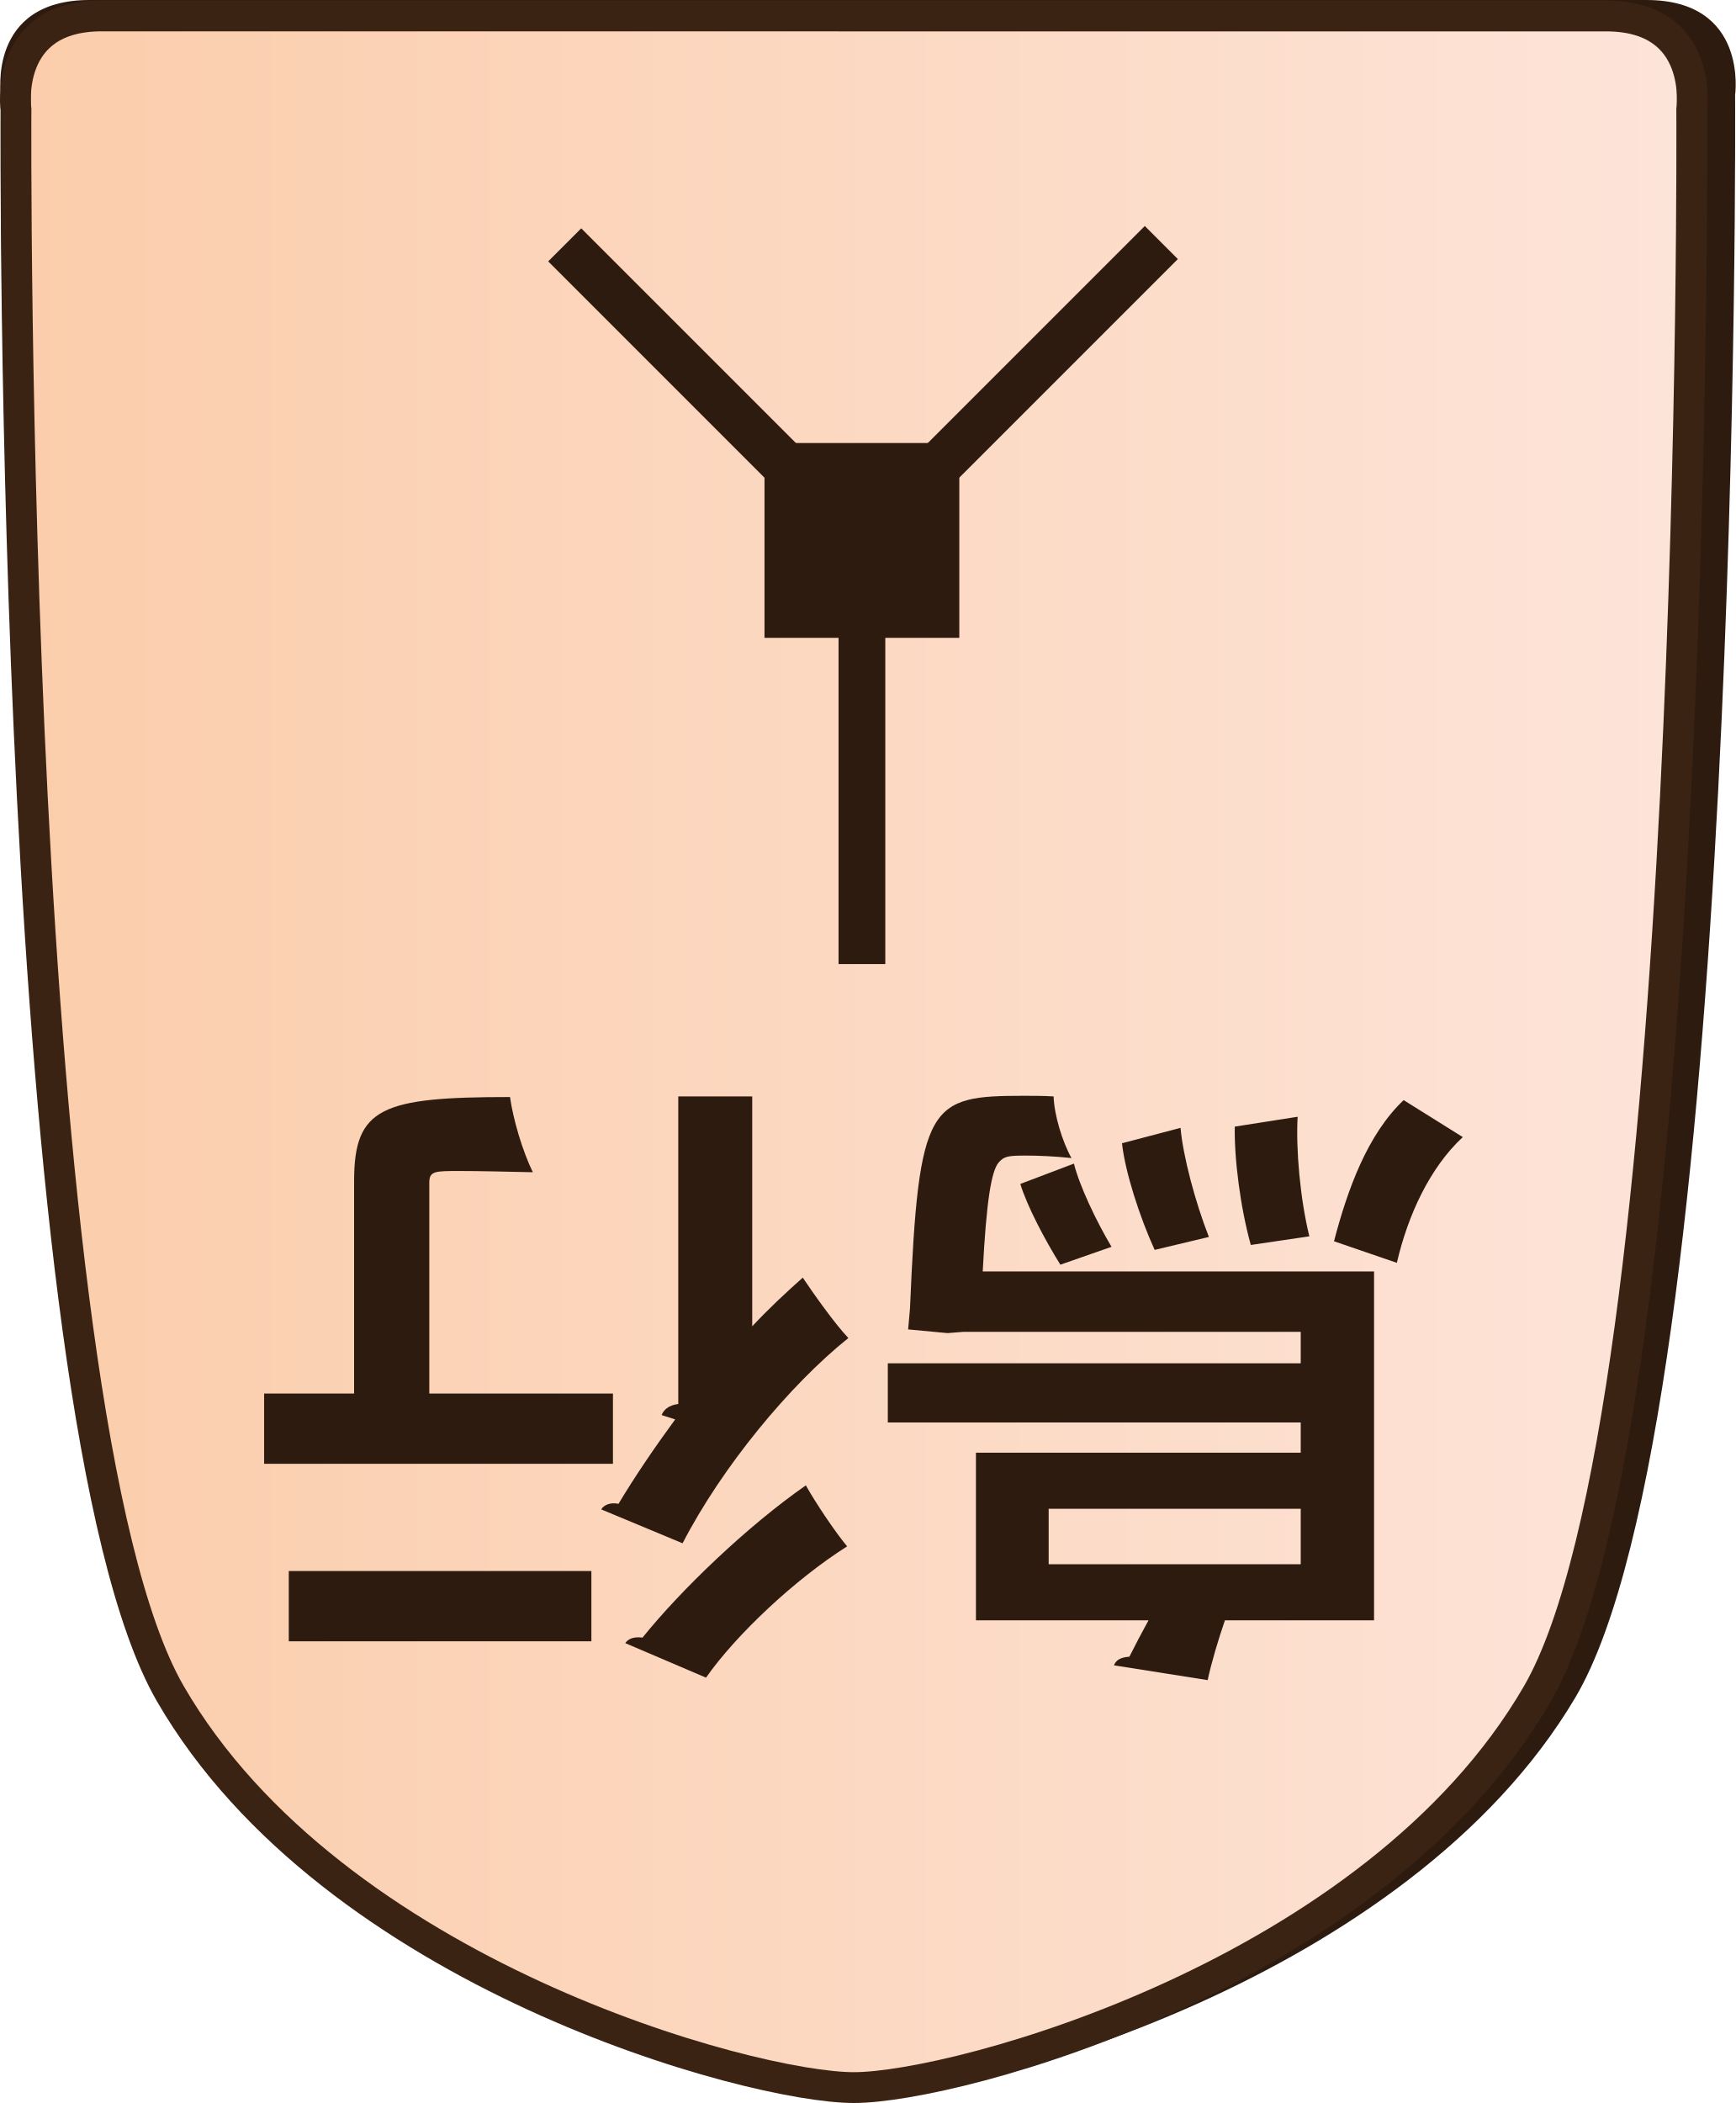
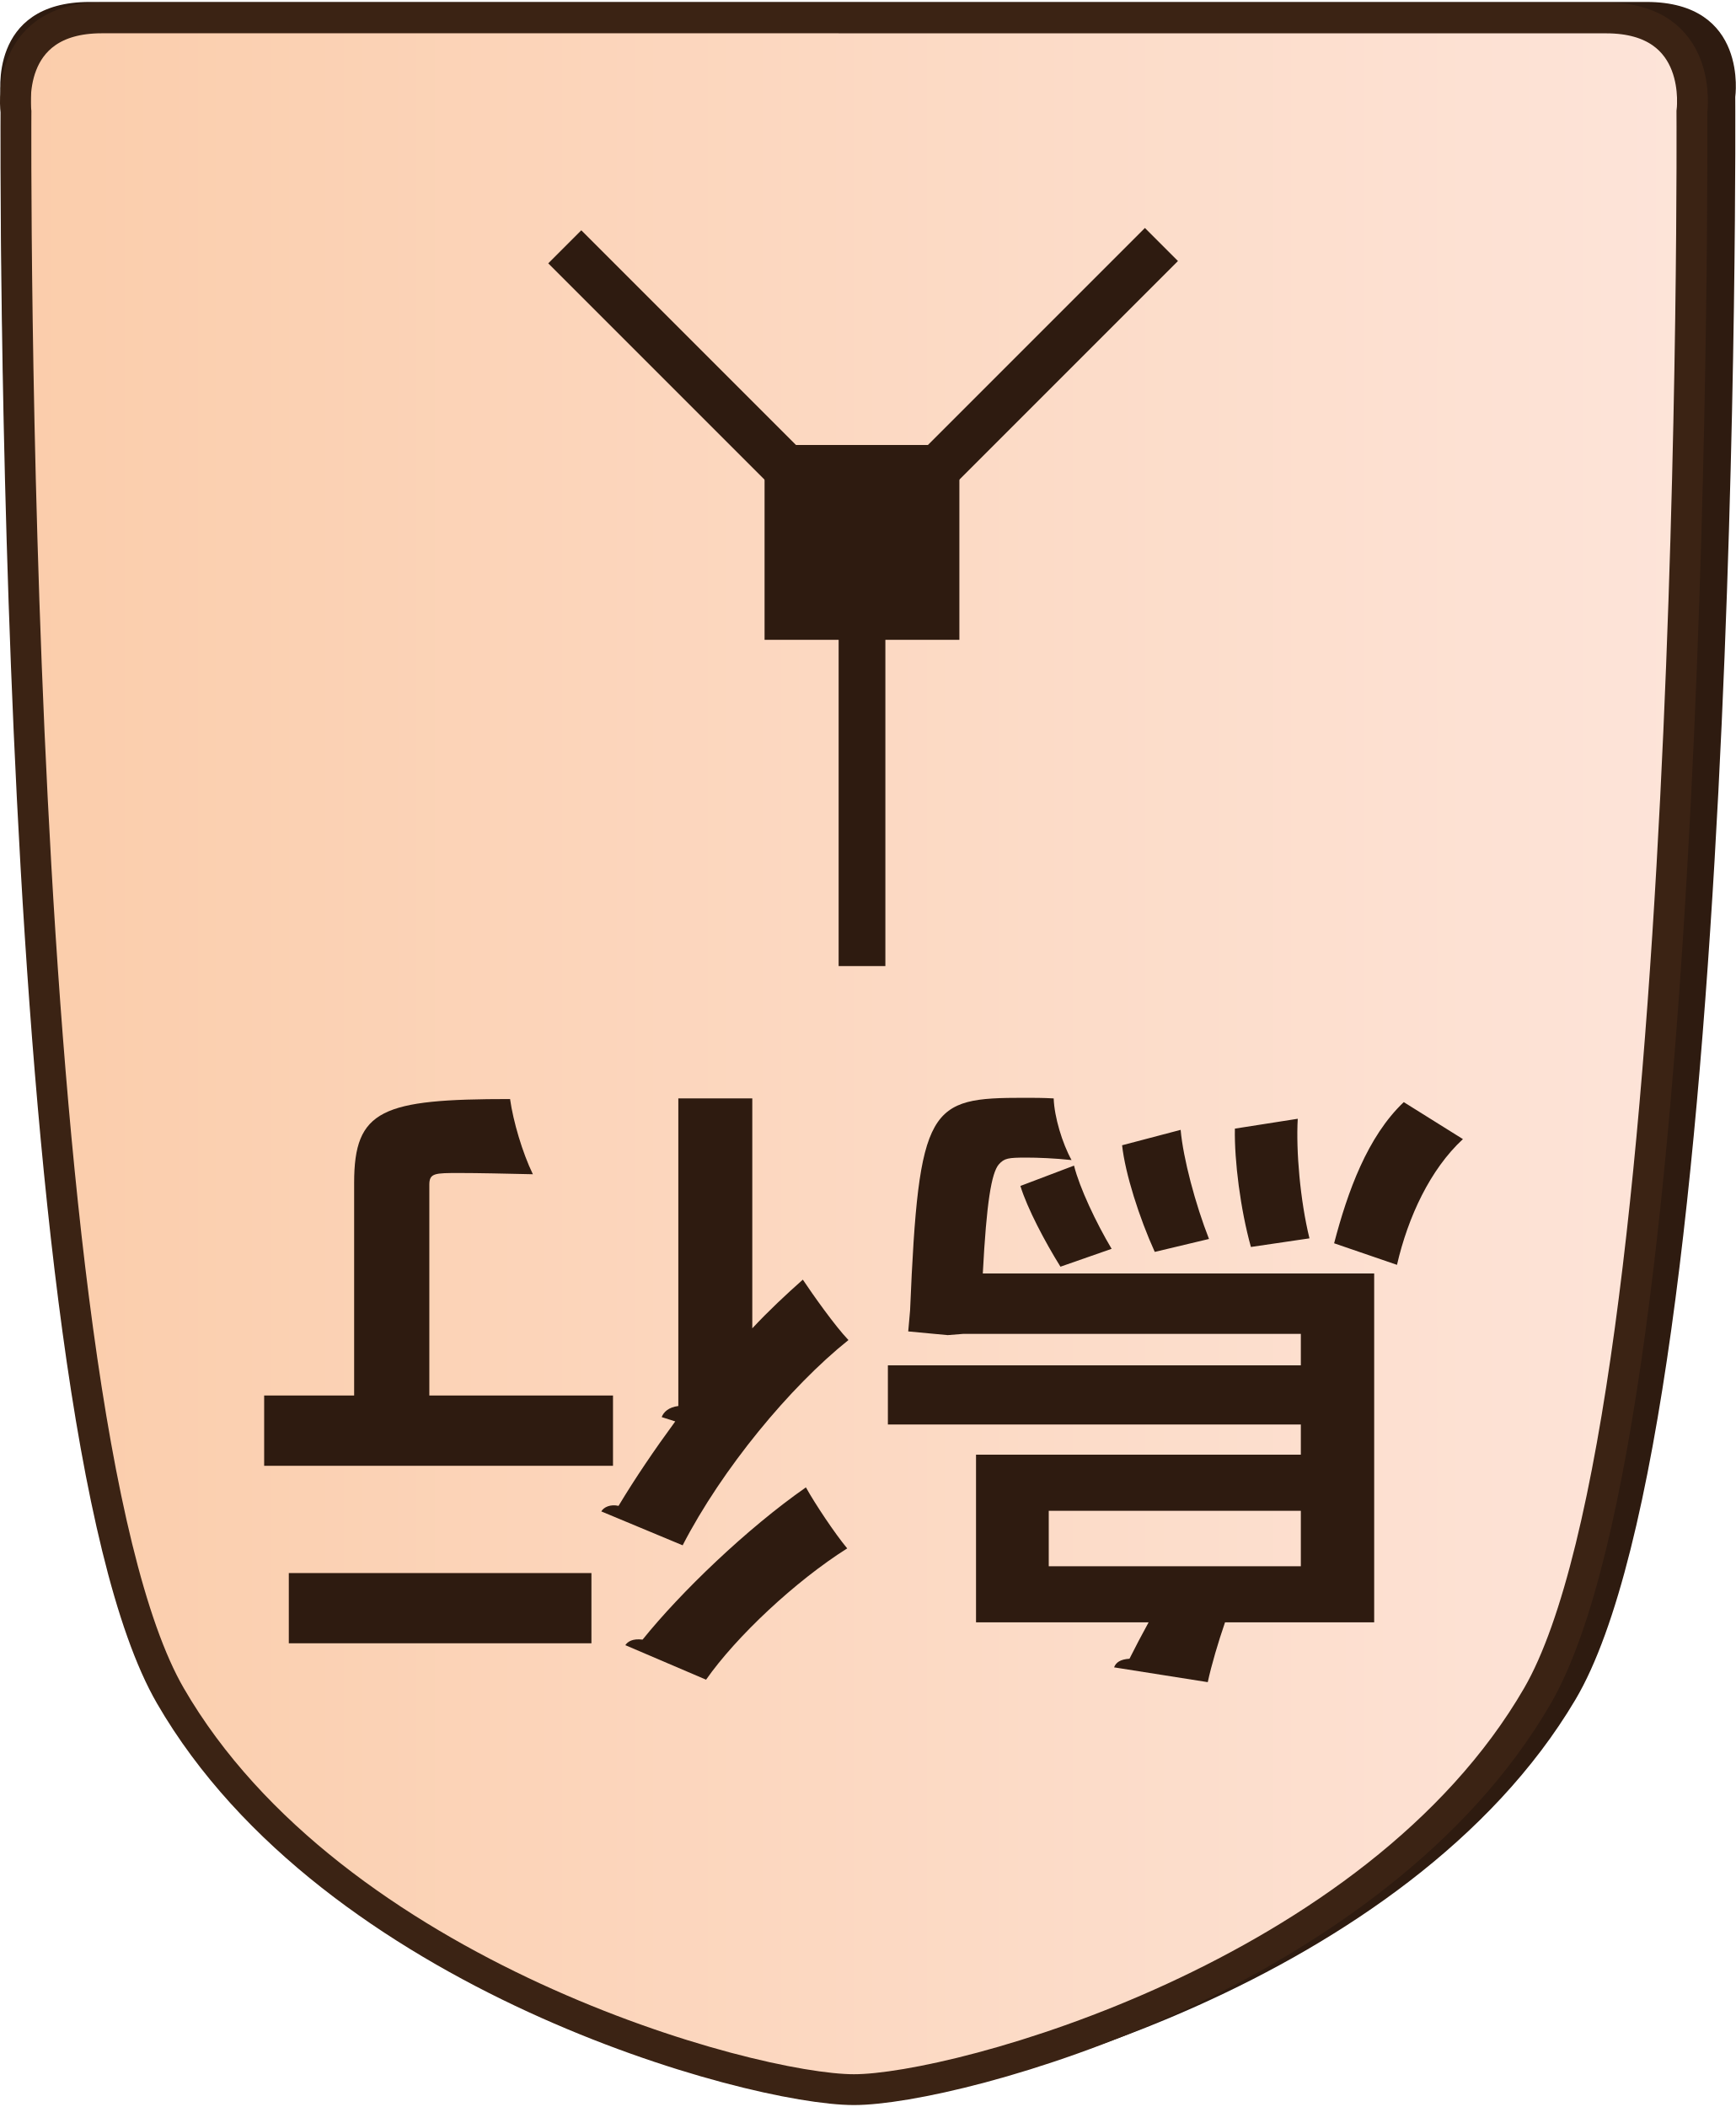
- <svg xmlns="http://www.w3.org/2000/svg" id="Layer_2" data-name="Layer 2" viewBox="0 0 337.98 409.43">
+ <svg xmlns="http://www.w3.org/2000/svg" id="Layer_2" data-name="Layer 2" width="337" height="409" viewBox="0 0 337.98 409.43">
  <defs>
    <style>
      .cls-1 {
        clip-path: url(#clippath-1);
      }

      .cls-2 {
        fill: #2e1b10;
      }

      .cls-3 {
        clip-path: url(#clippath);
      }

      .cls-4, .cls-5 {
        fill: none;
      }

      .cls-6 {
        fill: url(#linear-gradient);
      }

      .cls-6, .cls-5 {
        stroke: #3b2314;
        stroke-miterlimit: 10;
        stroke-width: 6px;
      }
    </style>
    <clipPath id="clippath">
      <path id="Form_big" data-name="Form big" class="cls-5" d="M166.27,3.1H19.82C.54,3.1,3.11,21.39,3.11,21.39c0,0-1.54,253.78,30.06,308.36,31.6,54.58,113.05,76.68,133.09,76.68s101.49-22.1,133.09-76.68c31.6-54.58,30.06-308.36,30.06-308.36,0,0,2.57-18.28-16.7-18.28H166.27Z" />
    </clipPath>
    <linearGradient id="linear-gradient" x1="9978.6" y1="-1768.51" x2="10305.13" y2="-1768.51" gradientTransform="translate(-9975.6 1965.28)" gradientUnits="userSpaceOnUse">
      <stop offset="0" stop-color="#fbcdab" />
      <stop offset="1" stop-color="#fde4d9" />
    </linearGradient>
    <clipPath id="clippath-1">
      <polygon class="cls-4" points="202.3 23.39 250.42 71.51 250.42 139.57 202.3 187.69 134.24 187.69 86.12 139.57 86.12 71.51 134.24 23.39 202.3 23.39" />
    </clipPath>
  </defs>
  <g id="Main_JAP_copy" data-name="Main JAP copy">
    <g id="north_big_jap_copy_12" data-name="north big jap copy 12">
      <path id="Shadow" class="cls-2" d="M169.02,0H17.45C-2.49,0,.17,18.5,.17,18.5c0,0-1.6,256.77,31.11,311.99,32.7,55.22,116.99,77.58,137.73,77.58s105.03-22.36,137.73-77.58c32.71-55.22,31.11-311.99,31.11-311.99,0,0,2.66-18.5-17.28-18.5H169.02Z" />
      <g>
        <g class="cls-3">
          <rect id="Color_gradient" data-name="Color gradient" class="cls-6" x="3" y="-56.19" width="326.53" height="505.92" />
        </g>
        <path id="Form_big-2" data-name="Form big" class="cls-5" d="M166.27,3.1H19.82C.54,3.1,3.11,21.39,3.11,21.39c0,0-1.54,253.78,30.06,308.36,31.6,54.58,113.05,76.68,133.09,76.68s101.49-22.1,133.09-76.68c31.6-54.58,30.06-308.36,30.06-308.36,0,0,2.57-18.28-16.7-18.28H166.27Z" />
      </g>
      <g id="Pieces_copy_48" data-name="Pieces copy 48">
        <g id="Strutting_Crow_copy_21" data-name="Strutting Crow copy 21">
          <g id="SC_move_copy_19" data-name="SC move copy 19">
            <g id="Lines">
              <g class="cls-1">
                <g>
                  <rect class="cls-2" x="122.22" y="6.76" width="9.1" height="115.43" transform="translate(-8.46 108.53) rotate(-45)" />
                  <rect class="cls-2" x="151.42" y="59.83" width="115.14" height="9.1" transform="translate(15.68 166.62) rotate(-45)" />
                  <rect class="cls-2" x="163.28" y="105.54" width="9.1" height="82.18" />
                </g>
              </g>
            </g>
            <rect id="Center" class="cls-2" x="148.86" y="86.25" width="37.93" height="37.93" />
          </g>
          <g>
            <path class="cls-2" d="M259.75,241.66c2.64-10.08,6.48-20.76,13.56-27.48l11.52,7.2c-6.36,5.88-10.68,15.12-12.84,24.48l-12.24-4.2Zm-86.88,23.76h80.4v-6.12h-65.76l-3,.24-7.68-.72,.36-4.08c1.68-40.08,3.72-41.4,22.2-41.4,1.8,0,3.72,0,5.76,.12,.12,3.6,1.68,8.76,3.48,12-3.36-.36-6.6-.48-8.76-.48-3.6,0-4.32,.12-5.4,1.32-1.44,1.68-2.4,7.44-3.12,21.24h76.2v67.92h-29.04c-1.32,3.84-2.64,8.28-3.36,11.64l-18.24-2.88c.36-.96,1.2-1.56,3-1.68,1.08-2.16,2.4-4.68,3.72-7.08h-33.6v-32.64h63.24v-5.88h-80.4v-11.52Zm79.8-48c-.36,6.24,.48,15.96,2.28,23.28l-11.4,1.68c-2.04-7.32-3.24-16.8-3.12-23.04l12.24-1.92Zm-48.48,87.12h49.08v-10.8h-49.08v10.8Zm25.68-84.96c.48,5.52,2.88,14.52,5.52,21.24l-10.56,2.52c-3-6.6-5.76-15.24-6.36-20.76l11.4-3Zm-20.76,6.96c1.08,4.32,4.32,11.16,7.32,16.2l-9.96,3.48c-3-4.8-6.48-11.4-7.8-15.72l10.44-3.96Z" />
            <path class="cls-2" d="M146.47,258.22c3.24-3.48,6.6-6.6,9.84-9.48,1.92,2.88,6.24,9,8.88,11.76-11.4,9.12-24.6,25.08-32.28,39.96l-15.84-6.6c.48-.84,1.8-1.44,3.36-1.08,3.24-5.4,7.08-11.04,11.04-16.44l-2.64-.84c.36-.96,1.32-1.92,3.24-2.16v-59.88h14.4v44.76Zm-24.72,61.68c.48-.72,1.44-1.32,3.36-1.08,7.44-9.24,20.28-21.6,31.8-29.64,1.8,3.24,5.64,9,8.04,11.88-10.08,6.36-21.6,17.16-27.48,25.56l-15.72-6.72Zm-70.32-34.92v-13.68h17.52v-41.4c0-14.28,5.4-16.32,30.36-16.32,.6,4.32,2.4,10.44,4.44,14.64-5.04-.12-10.8-.24-14.28-.24-4.8,0-5.88,0-5.88,2.28v41.04h35.76v13.68H51.43Zm4.8,34.56v-13.68h58.92v13.68H56.23Z" />
          </g>
        </g>
      </g>
    </g>
  </g>
</svg>
